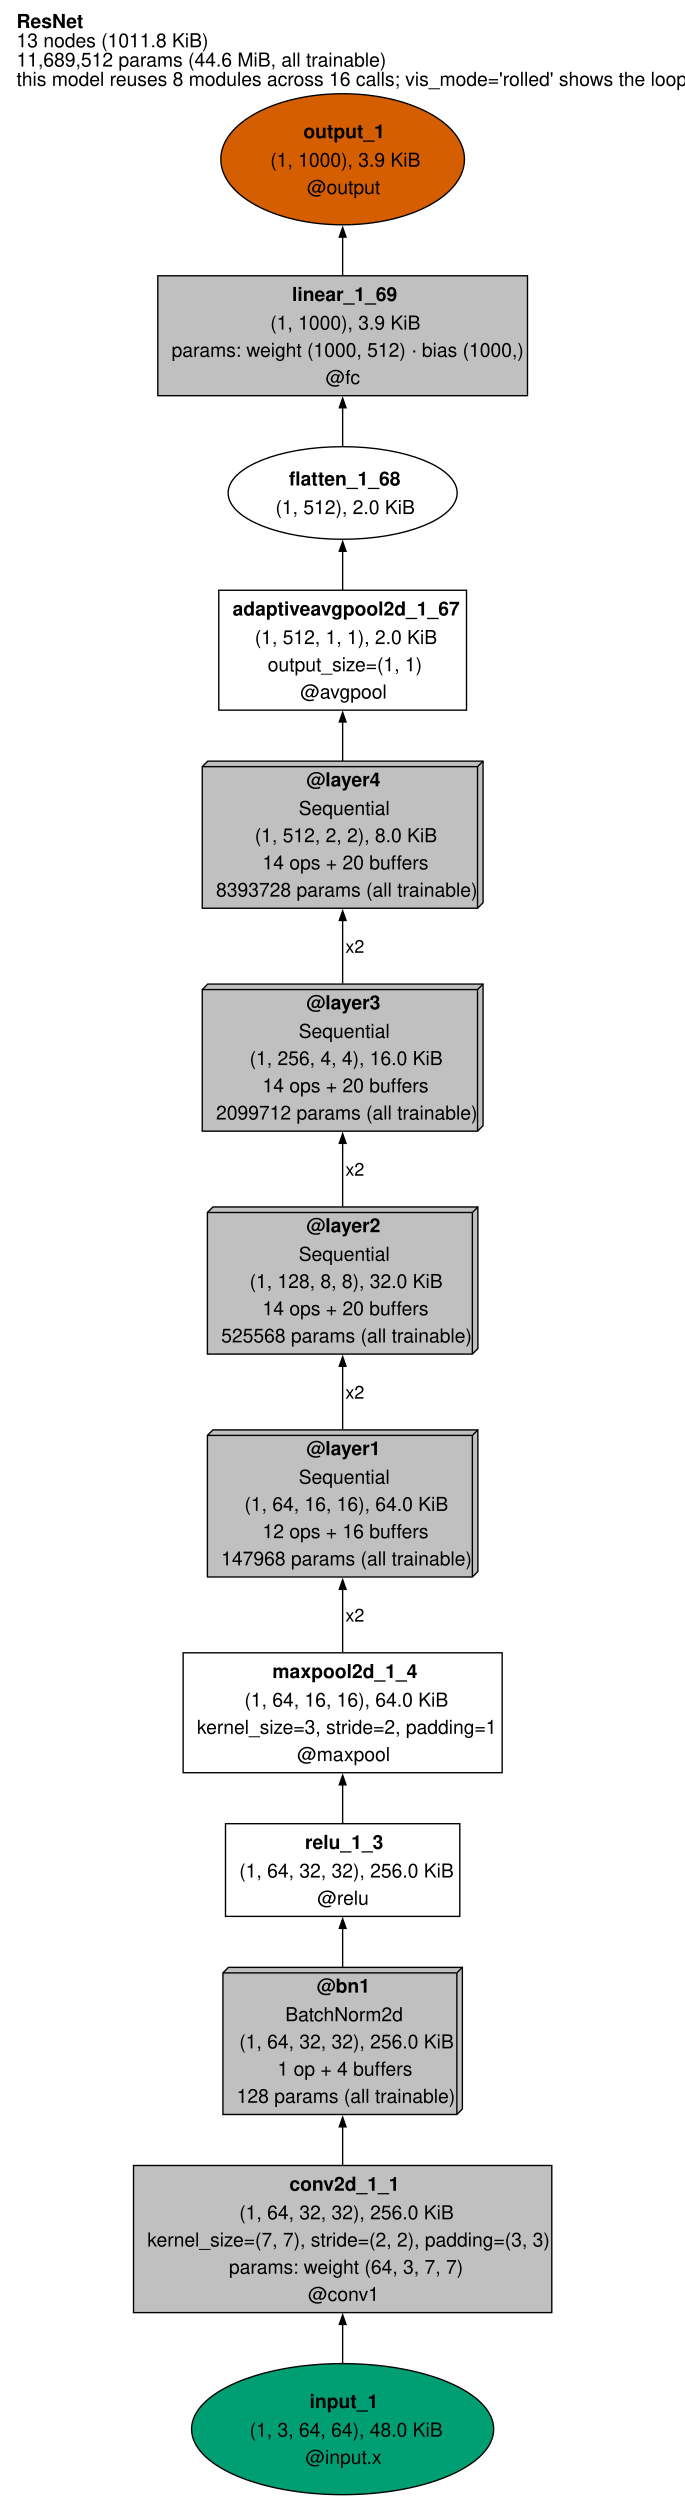
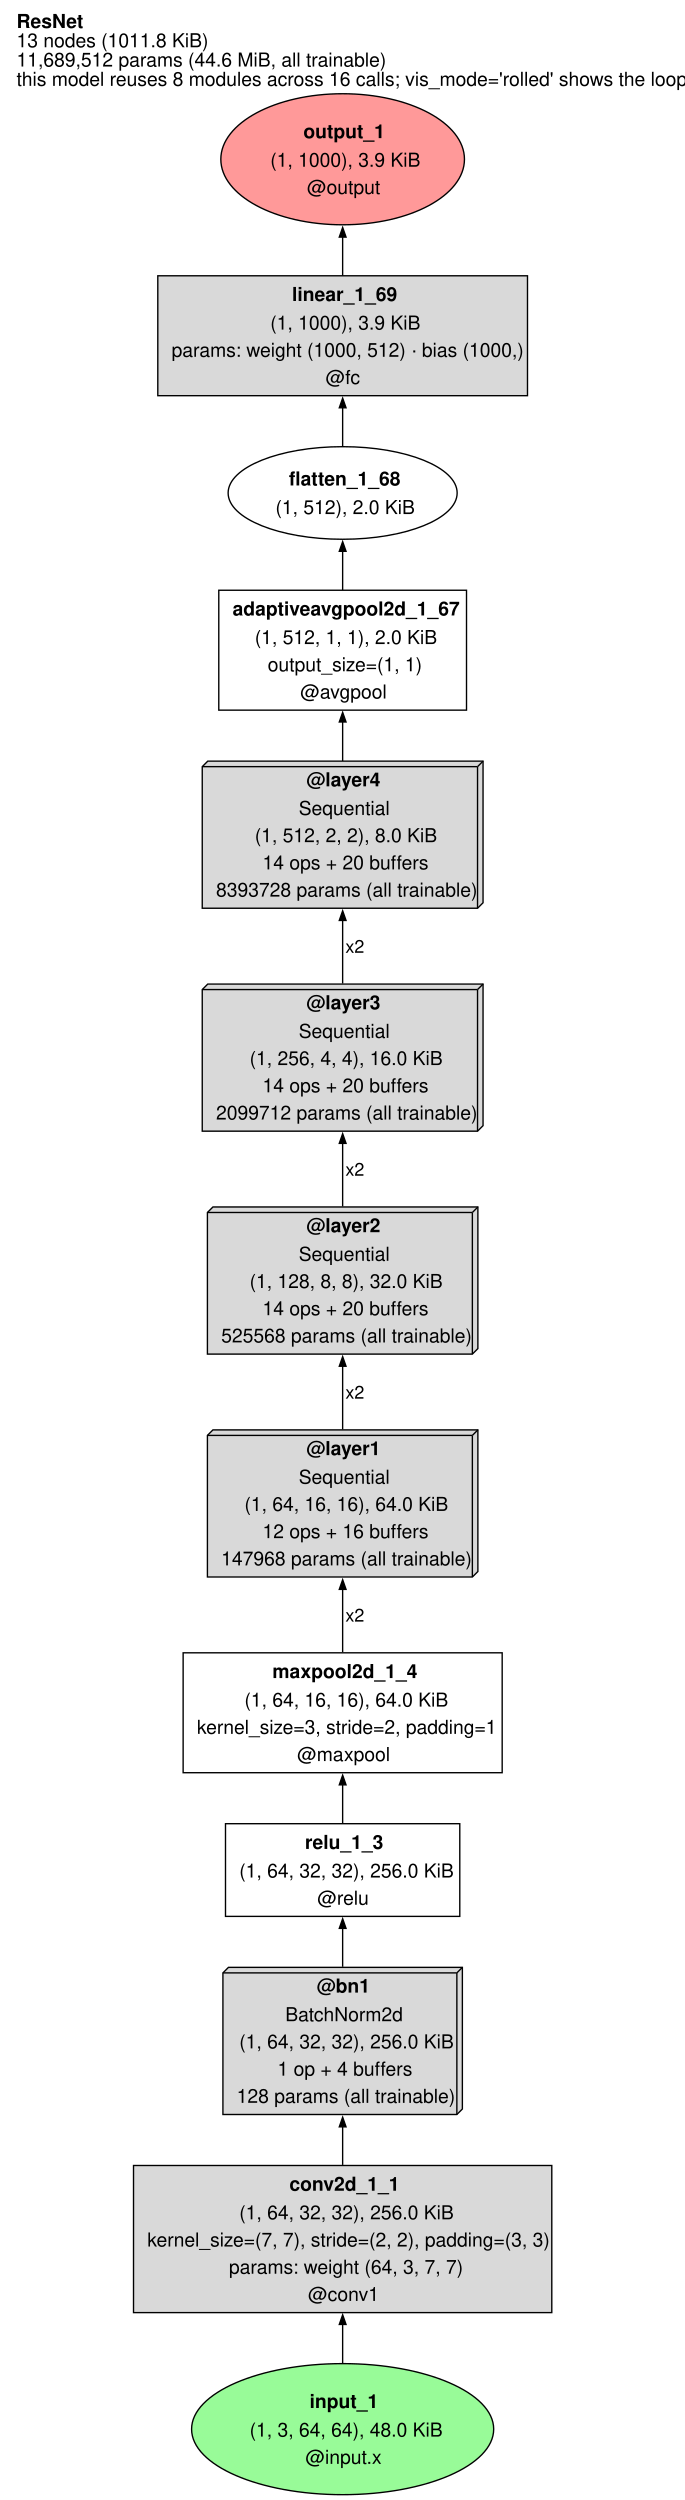
<svg xmlns="http://www.w3.org/2000/svg" width="497pt" height="1814pt" viewBox="0.00 0.00 497.00 1814.00">
  <g id="graph0" class="graph" transform="scale(1 1) rotate(0) translate(4 1810.14)">
    <polygon fill="white" stroke="none" points="-4,4 -4,-1810.14 493.25,-1810.14 493.25,4 -4,4" />
    <text xml:space="preserve" text-anchor="start" x="8" y="-1789.84" font-family="Helvetica,sans-Serif" font-weight="bold" font-size="14.00">ResNet</text>
    <text xml:space="preserve" text-anchor="start" x="8" y="-1775.84" font-family="Helvetica,sans-Serif" font-size="14.00">13 nodes (1011.8 KiB)</text>
    <text xml:space="preserve" text-anchor="start" x="8" y="-1761.84" font-family="Helvetica,sans-Serif" font-size="14.00">11,689,512 params (44.6 MiB, all trainable)</text>
    <text xml:space="preserve" text-anchor="start" x="8" y="-1747.84" font-family="Helvetica,sans-Serif" font-size="14.00">this model reuses 8 modules across 16 calls; vis_mode='rolled' shows the loop</text>
    <g id="node1" class="node">
-       <ellipse fill="#009e73" stroke="black" cx="244.62" cy="-47.55" rx="109.6" ry="47.55" />
+       <ellipse fill="#98fb98" stroke="black" cx="244.62" cy="-47.55" rx="109.6" ry="47.55" />
      <text xml:space="preserve" text-anchor="start" x="220.62" y="-62.88" font-family="Helvetica,sans-Serif" font-weight="bold" font-size="14.00">input_1</text>
      <text xml:space="preserve" text-anchor="start" x="177.12" y="-42.13" font-family="Helvetica,sans-Serif" font-size="14.00">(1, 3, 64, 64), 48.0 KiB</text>
      <text xml:space="preserve" text-anchor="start" x="217.62" y="-22.38" font-family="Helvetica,sans-Serif" font-size="14.00">@input.x</text>
    </g>
    <g id="node2" class="node">
-       <polygon fill="#c0c0c0" stroke="black" points="396.38,-238.86 92.88,-238.86 92.88,-132.11 396.38,-132.11 396.38,-238.86" />
+       <polygon fill="#d9d9d9" stroke="black" points="396.38,-238.86 92.88,-238.86 92.88,-132.11 396.38,-132.11 396.38,-238.86" />
      <text xml:space="preserve" text-anchor="start" x="206" y="-220.56" font-family="Helvetica,sans-Serif" font-weight="bold" font-size="14.00">conv2d_1_1</text>
      <text xml:space="preserve" text-anchor="start" x="169.62" y="-199.81" font-family="Helvetica,sans-Serif" font-size="14.00">(1, 64, 32, 32), 256.0 KiB</text>
      <text xml:space="preserve" text-anchor="start" x="102.88" y="-180.06" font-family="Helvetica,sans-Serif" font-size="14.00">kernel_size=(7, 7), stride=(2, 2), padding=(3, 3)</text>
      <text xml:space="preserve" text-anchor="start" x="162.12" y="-160.31" font-family="Helvetica,sans-Serif" font-size="14.00">params: weight (64, 3, 7, 7)</text>
      <text xml:space="preserve" text-anchor="start" x="219.5" y="-140.56" font-family="Helvetica,sans-Serif" font-size="14.00">@conv1</text>
    </g>
    <g id="edge1" class="edge">
      <path fill="none" stroke="black" d="M244.62,-95.33C244.62,-104.48 244.62,-114.19 244.62,-123.72" />
      <polygon fill="black" stroke="black" points="242.18,-123.51 244.63,-130.51 247.08,-123.51 242.18,-123.51" />
    </g>
    <g id="node3" class="node">
-       <polygon fill="#c0c0c0" stroke="black" points="331.5,-382.61 161.75,-382.61 157.75,-378.61 157.75,-275.86 327.5,-275.86 331.5,-279.86 331.5,-382.61" />
+       <polygon fill="#d9d9d9" stroke="black" points="331.5,-382.61 161.75,-382.61 157.75,-378.61 157.75,-275.86 327.5,-275.86 331.5,-279.86 331.5,-382.61" />
      <polyline fill="none" stroke="black" points="327.5,-378.61 157.75,-378.61" />
      <polyline fill="none" stroke="black" points="327.5,-378.61 327.5,-275.86" />
      <polyline fill="none" stroke="black" points="327.5,-378.61 331.5,-382.61" />
      <text xml:space="preserve" text-anchor="start" x="225.88" y="-364.31" font-family="Helvetica,sans-Serif" font-weight="bold" font-size="14.00">@bn1</text>
      <text xml:space="preserve" text-anchor="start" x="203" y="-343.56" font-family="Helvetica,sans-Serif" font-size="14.00">BatchNorm2d</text>
      <text xml:space="preserve" text-anchor="start" x="169.62" y="-323.81" font-family="Helvetica,sans-Serif" font-size="14.00">(1, 64, 32, 32), 256.0 KiB</text>
      <text xml:space="preserve" text-anchor="start" x="197.38" y="-304.06" font-family="Helvetica,sans-Serif" font-size="14.00">1 op + 4 buffers</text>
      <text xml:space="preserve" text-anchor="start" x="167.75" y="-284.31" font-family="Helvetica,sans-Serif" font-size="14.00">128 params (all trainable)</text>
    </g>
    <g id="edge2" class="edge">
      <path fill="none" stroke="black" d="M244.62,-239.26C244.62,-248.3 244.62,-257.76 244.62,-267" />
      <polygon fill="black" stroke="black" points="242.18,-266.89 244.63,-273.89 247.08,-266.89 242.18,-266.89" />
    </g>
    <g id="node4" class="node">
      <polygon fill="white" stroke="black" points="329.62,-486.86 159.62,-486.86 159.62,-419.61 329.62,-419.61 329.62,-486.86" />
      <text xml:space="preserve" text-anchor="start" x="217.25" y="-468.56" font-family="Helvetica,sans-Serif" font-weight="bold" font-size="14.00">relu_1_3</text>
      <text xml:space="preserve" text-anchor="start" x="169.62" y="-447.81" font-family="Helvetica,sans-Serif" font-size="14.00">(1, 64, 32, 32), 256.0 KiB</text>
      <text xml:space="preserve" text-anchor="start" x="226.25" y="-428.06" font-family="Helvetica,sans-Serif" font-size="14.00">@relu</text>
    </g>
    <g id="edge3" class="edge">
      <path fill="none" stroke="black" d="M244.62,-383.03C244.62,-392.4 244.62,-402.04 244.62,-411.02" />
      <polygon fill="black" stroke="black" points="242.18,-410.9 244.63,-417.9 247.08,-410.9 242.18,-410.9" />
    </g>
    <g id="node5" class="node">
      <polygon fill="white" stroke="black" points="360.38,-610.86 128.88,-610.86 128.88,-523.86 360.38,-523.86 360.38,-610.86" />
      <text xml:space="preserve" text-anchor="start" x="193.62" y="-592.56" font-family="Helvetica,sans-Serif" font-weight="bold" font-size="14.00">maxpool2d_1_4</text>
      <text xml:space="preserve" text-anchor="start" x="173.38" y="-571.81" font-family="Helvetica,sans-Serif" font-size="14.00">(1, 64, 16, 16), 64.0 KiB</text>
      <text xml:space="preserve" text-anchor="start" x="138.88" y="-552.06" font-family="Helvetica,sans-Serif" font-size="14.00">kernel_size=3, stride=2, padding=1</text>
      <text xml:space="preserve" text-anchor="start" x="211.62" y="-532.31" font-family="Helvetica,sans-Serif" font-size="14.00">@maxpool</text>
    </g>
    <g id="edge4" class="edge">
      <path fill="none" stroke="black" d="M244.62,-487.27C244.62,-496.06 244.62,-505.77 244.62,-515.28" />
      <polygon fill="black" stroke="black" points="242.18,-515.05 244.63,-522.05 247.08,-515.05 242.18,-515.05" />
    </g>
    <g id="node6" class="node">
-       <polygon fill="#c0c0c0" stroke="black" points="342.75,-772.61 150.5,-772.61 146.5,-768.61 146.5,-665.86 338.75,-665.86 342.75,-669.86 342.75,-772.61" />
+       <polygon fill="#d9d9d9" stroke="black" points="342.75,-772.61 150.5,-772.61 146.5,-768.61 146.5,-665.86 338.75,-665.86 342.75,-669.86 342.75,-772.61" />
      <polyline fill="none" stroke="black" points="338.75,-768.61 146.5,-768.61" />
      <polyline fill="none" stroke="black" points="338.75,-768.61 338.75,-665.86" />
      <polyline fill="none" stroke="black" points="338.75,-768.61 342.75,-772.61" />
      <text xml:space="preserve" text-anchor="start" x="218.38" y="-754.31" font-family="Helvetica,sans-Serif" font-weight="bold" font-size="14.00">@layer1</text>
      <text xml:space="preserve" text-anchor="start" x="212.75" y="-733.56" font-family="Helvetica,sans-Serif" font-size="14.00">Sequential</text>
      <text xml:space="preserve" text-anchor="start" x="173.38" y="-713.81" font-family="Helvetica,sans-Serif" font-size="14.00">(1, 64, 16, 16), 64.0 KiB</text>
      <text xml:space="preserve" text-anchor="start" x="186.5" y="-694.06" font-family="Helvetica,sans-Serif" font-size="14.00">12 ops + 16 buffers</text>
      <text xml:space="preserve" text-anchor="start" x="156.5" y="-674.31" font-family="Helvetica,sans-Serif" font-size="14.00">147968 params (all trainable)</text>
    </g>
    <g id="edge5" class="edge">
      <path fill="none" stroke="black" d="M244.62,-611.3C244.62,-625.54 244.62,-641.66 244.62,-657" />
      <polygon fill="black" stroke="black" points="242.18,-656.9 244.63,-663.9 247.08,-656.9 242.18,-656.9" />
      <text xml:space="preserve" text-anchor="start" x="246.62" y="-633.51" font-family="Helvetica,sans-Serif" font-size="13.00">x2</text>
    </g>
    <g id="node7" class="node">
-       <polygon fill="#c0c0c0" stroke="black" points="342.75,-934.36 150.5,-934.36 146.5,-930.36 146.5,-827.61 338.75,-827.61 342.75,-831.61 342.75,-934.36" />
+       <polygon fill="#d9d9d9" stroke="black" points="342.75,-934.36 150.5,-934.36 146.5,-930.36 146.5,-827.61 338.75,-827.61 342.75,-831.61 342.75,-934.36" />
      <polyline fill="none" stroke="black" points="338.75,-930.36 146.5,-930.36" />
      <polyline fill="none" stroke="black" points="338.75,-930.36 338.75,-827.61" />
      <polyline fill="none" stroke="black" points="338.75,-930.36 342.75,-934.36" />
      <text xml:space="preserve" text-anchor="start" x="218.38" y="-916.06" font-family="Helvetica,sans-Serif" font-weight="bold" font-size="14.00">@layer2</text>
      <text xml:space="preserve" text-anchor="start" x="212.75" y="-895.31" font-family="Helvetica,sans-Serif" font-size="14.00">Sequential</text>
      <text xml:space="preserve" text-anchor="start" x="177.12" y="-875.56" font-family="Helvetica,sans-Serif" font-size="14.00">(1, 128, 8, 8), 32.0 KiB</text>
      <text xml:space="preserve" text-anchor="start" x="186.5" y="-855.81" font-family="Helvetica,sans-Serif" font-size="14.00">14 ops + 20 buffers</text>
      <text xml:space="preserve" text-anchor="start" x="156.5" y="-836.06" font-family="Helvetica,sans-Serif" font-size="14.00">525568 params (all trainable)</text>
    </g>
    <g id="edge6" class="edge">
      <path fill="none" stroke="black" d="M244.62,-772.98C244.62,-787.7 244.62,-803.82 244.62,-818.98" />
      <polygon fill="black" stroke="black" points="242.18,-818.77 244.63,-825.77 247.08,-818.77 242.18,-818.77" />
      <text xml:space="preserve" text-anchor="start" x="246.62" y="-795.26" font-family="Helvetica,sans-Serif" font-size="13.00">x2</text>
    </g>
    <g id="node8" class="node">
-       <polygon fill="#c0c0c0" stroke="black" points="346.5,-1096.11 146.75,-1096.11 142.75,-1092.11 142.75,-989.36 342.5,-989.36 346.5,-993.36 346.5,-1096.11" />
+       <polygon fill="#d9d9d9" stroke="black" points="346.5,-1096.11 146.75,-1096.11 142.75,-1092.11 142.75,-989.36 342.5,-989.36 346.5,-993.36 346.5,-1096.11" />
      <polyline fill="none" stroke="black" points="342.5,-1092.11 142.75,-1092.11" />
      <polyline fill="none" stroke="black" points="342.5,-1092.11 342.5,-989.36" />
      <polyline fill="none" stroke="black" points="342.5,-1092.11 346.5,-1096.11" />
      <text xml:space="preserve" text-anchor="start" x="218.38" y="-1077.81" font-family="Helvetica,sans-Serif" font-weight="bold" font-size="14.00">@layer3</text>
      <text xml:space="preserve" text-anchor="start" x="212.75" y="-1057.06" font-family="Helvetica,sans-Serif" font-size="14.00">Sequential</text>
      <text xml:space="preserve" text-anchor="start" x="177.12" y="-1037.31" font-family="Helvetica,sans-Serif" font-size="14.00">(1, 256, 4, 4), 16.0 KiB</text>
      <text xml:space="preserve" text-anchor="start" x="186.5" y="-1017.56" font-family="Helvetica,sans-Serif" font-size="14.00">14 ops + 20 buffers</text>
      <text xml:space="preserve" text-anchor="start" x="152.75" y="-997.81" font-family="Helvetica,sans-Serif" font-size="14.00">2099712 params (all trainable)</text>
    </g>
    <g id="edge7" class="edge">
      <path fill="none" stroke="black" d="M244.62,-934.73C244.62,-949.45 244.62,-965.57 244.62,-980.73" />
      <polygon fill="black" stroke="black" points="242.18,-980.52 244.63,-987.52 247.08,-980.52 242.18,-980.52" />
      <text xml:space="preserve" text-anchor="start" x="246.62" y="-957.01" font-family="Helvetica,sans-Serif" font-size="13.00">x2</text>
    </g>
    <g id="node9" class="node">
-       <polygon fill="#c0c0c0" stroke="black" points="346.5,-1257.86 146.75,-1257.86 142.75,-1253.86 142.75,-1151.11 342.5,-1151.11 346.5,-1155.11 346.5,-1257.86" />
+       <polygon fill="#d9d9d9" stroke="black" points="346.5,-1257.86 146.75,-1257.86 142.75,-1253.86 142.75,-1151.11 342.5,-1151.11 346.5,-1155.11 346.5,-1257.86" />
      <polyline fill="none" stroke="black" points="342.5,-1253.86 142.75,-1253.86" />
      <polyline fill="none" stroke="black" points="342.5,-1253.86 342.5,-1151.11" />
      <polyline fill="none" stroke="black" points="342.5,-1253.86 346.5,-1257.86" />
      <text xml:space="preserve" text-anchor="start" x="218.38" y="-1239.56" font-family="Helvetica,sans-Serif" font-weight="bold" font-size="14.00">@layer4</text>
      <text xml:space="preserve" text-anchor="start" x="212.75" y="-1218.81" font-family="Helvetica,sans-Serif" font-size="14.00">Sequential</text>
      <text xml:space="preserve" text-anchor="start" x="180.88" y="-1199.06" font-family="Helvetica,sans-Serif" font-size="14.00">(1, 512, 2, 2), 8.0 KiB</text>
      <text xml:space="preserve" text-anchor="start" x="186.5" y="-1179.31" font-family="Helvetica,sans-Serif" font-size="14.00">14 ops + 20 buffers</text>
      <text xml:space="preserve" text-anchor="start" x="152.75" y="-1159.56" font-family="Helvetica,sans-Serif" font-size="14.00">8393728 params (all trainable)</text>
    </g>
    <g id="edge8" class="edge">
      <path fill="none" stroke="black" d="M244.62,-1096.48C244.62,-1111.2 244.62,-1127.32 244.62,-1142.48" />
      <polygon fill="black" stroke="black" points="242.18,-1142.27 244.63,-1149.27 247.08,-1142.27 242.18,-1142.27" />
      <text xml:space="preserve" text-anchor="start" x="246.62" y="-1118.76" font-family="Helvetica,sans-Serif" font-size="13.00">x2</text>
    </g>
    <g id="node10" class="node">
      <polygon fill="white" stroke="black" points="334.5,-1381.86 154.75,-1381.86 154.75,-1294.86 334.5,-1294.86 334.5,-1381.86" />
      <text xml:space="preserve" text-anchor="start" x="164.75" y="-1363.56" font-family="Helvetica,sans-Serif" font-weight="bold" font-size="14.00">adaptiveavgpool2d_1_67</text>
      <text xml:space="preserve" text-anchor="start" x="180.88" y="-1342.81" font-family="Helvetica,sans-Serif" font-size="14.00">(1, 512, 1, 1), 2.0 KiB</text>
      <text xml:space="preserve" text-anchor="start" x="190.25" y="-1323.06" font-family="Helvetica,sans-Serif" font-size="14.00">output_size=(1, 1)</text>
      <text xml:space="preserve" text-anchor="start" x="213.88" y="-1303.31" font-family="Helvetica,sans-Serif" font-size="14.00">@avgpool</text>
    </g>
    <g id="edge9" class="edge">
      <path fill="none" stroke="black" d="M244.62,-1257.98C244.62,-1267.33 244.62,-1277.05 244.62,-1286.36" />
      <polygon fill="black" stroke="black" points="242.18,-1286.25 244.63,-1293.25 247.08,-1286.25 242.18,-1286.25" />
    </g>
    <g id="node11" class="node">
      <ellipse fill="white" stroke="black" cx="244.62" cy="-1452.44" rx="83.09" ry="33.59" />
      <text xml:space="preserve" text-anchor="start" x="205.62" y="-1457.89" font-family="Helvetica,sans-Serif" font-weight="bold" font-size="14.00">flatten_1_68</text>
      <text xml:space="preserve" text-anchor="start" x="195.88" y="-1437.14" font-family="Helvetica,sans-Serif" font-size="14.00">(1, 512), 2.0 KiB</text>
    </g>
    <g id="edge10" class="edge">
      <path fill="none" stroke="black" d="M244.62,-1382.05C244.62,-1391.34 244.62,-1401.14 244.62,-1410.36" />
      <polygon fill="black" stroke="black" points="242.18,-1410.12 244.63,-1417.12 247.08,-1410.12 242.18,-1410.12" />
    </g>
    <g id="node12" class="node">
-       <polygon fill="#c0c0c0" stroke="black" points="378.75,-1610.03 110.5,-1610.03 110.5,-1523.03 378.75,-1523.03 378.75,-1610.03" />
+       <polygon fill="#d9d9d9" stroke="black" points="378.75,-1610.03 110.5,-1610.03 110.5,-1523.03 378.75,-1523.03 378.75,-1610.03" />
      <text xml:space="preserve" text-anchor="start" x="207.88" y="-1591.73" font-family="Helvetica,sans-Serif" font-weight="bold" font-size="14.00">linear_1_69</text>
      <text xml:space="preserve" text-anchor="start" x="192.12" y="-1570.98" font-family="Helvetica,sans-Serif" font-size="14.00">(1, 1000), 3.9 KiB</text>
      <text xml:space="preserve" text-anchor="start" x="120.5" y="-1551.23" font-family="Helvetica,sans-Serif" font-size="14.00">params: weight (1000, 512) · bias (1000,)</text>
      <text xml:space="preserve" text-anchor="start" x="232.25" y="-1531.48" font-family="Helvetica,sans-Serif" font-size="14.00">@fc</text>
    </g>
    <g id="edge11" class="edge">
      <path fill="none" stroke="black" d="M244.62,-1486.47C244.62,-1495.26 244.62,-1504.96 244.62,-1514.47" />
      <polygon fill="black" stroke="black" points="242.18,-1514.24 244.63,-1521.24 247.08,-1514.24 242.18,-1514.24" />
    </g>
    <g id="node13" class="node">
-       <ellipse fill="#d55e00" stroke="black" cx="244.62" cy="-1694.58" rx="88.39" ry="47.55" />
+       <ellipse fill="#ff9999" stroke="black" cx="244.62" cy="-1694.58" rx="88.39" ry="47.55" />
      <text xml:space="preserve" text-anchor="start" x="216.12" y="-1709.91" font-family="Helvetica,sans-Serif" font-weight="bold" font-size="14.00">output_1</text>
      <text xml:space="preserve" text-anchor="start" x="192.12" y="-1689.16" font-family="Helvetica,sans-Serif" font-size="14.00">(1, 1000), 3.9 KiB</text>
      <text xml:space="preserve" text-anchor="start" x="218.75" y="-1669.41" font-family="Helvetica,sans-Serif" font-size="14.00">@output</text>
    </g>
    <g id="edge12" class="edge">
      <path fill="none" stroke="black" d="M244.62,-1610.21C244.62,-1619.17 244.62,-1628.76 244.62,-1638.12" />
      <polygon fill="black" stroke="black" points="242.18,-1638.11 244.63,-1645.11 247.08,-1638.11 242.18,-1638.11" />
    </g>
  </g>
</svg>
